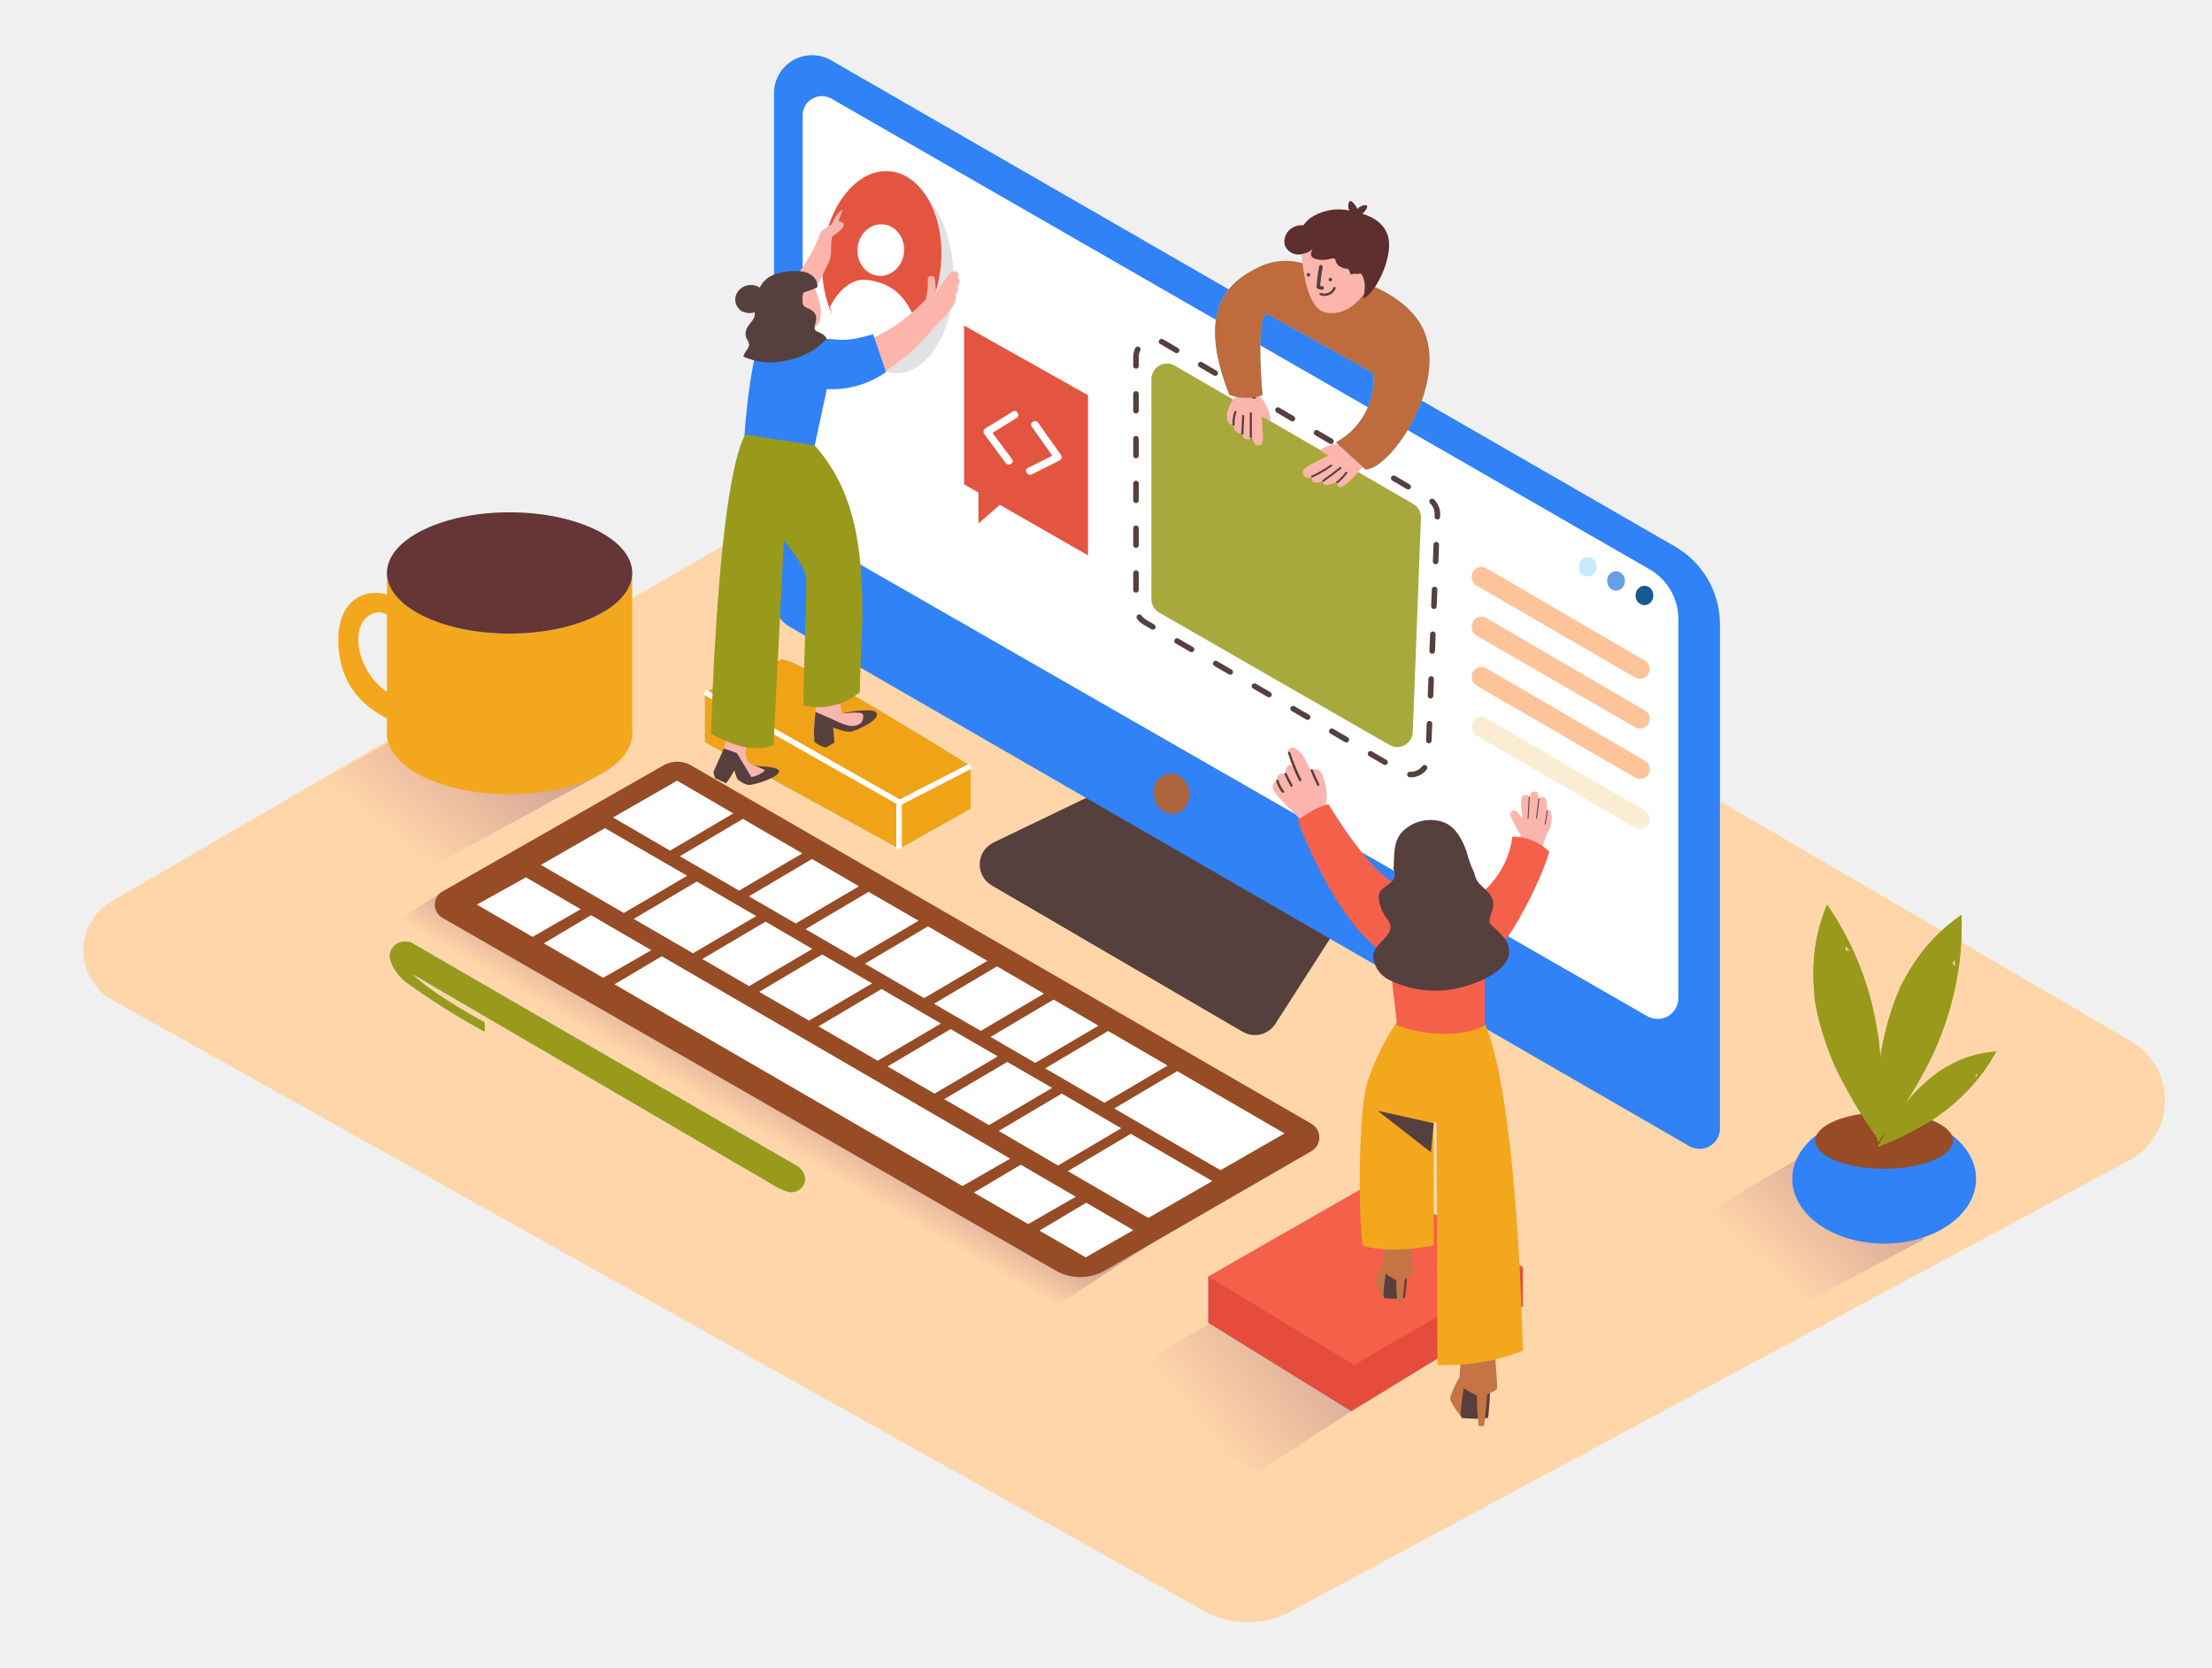
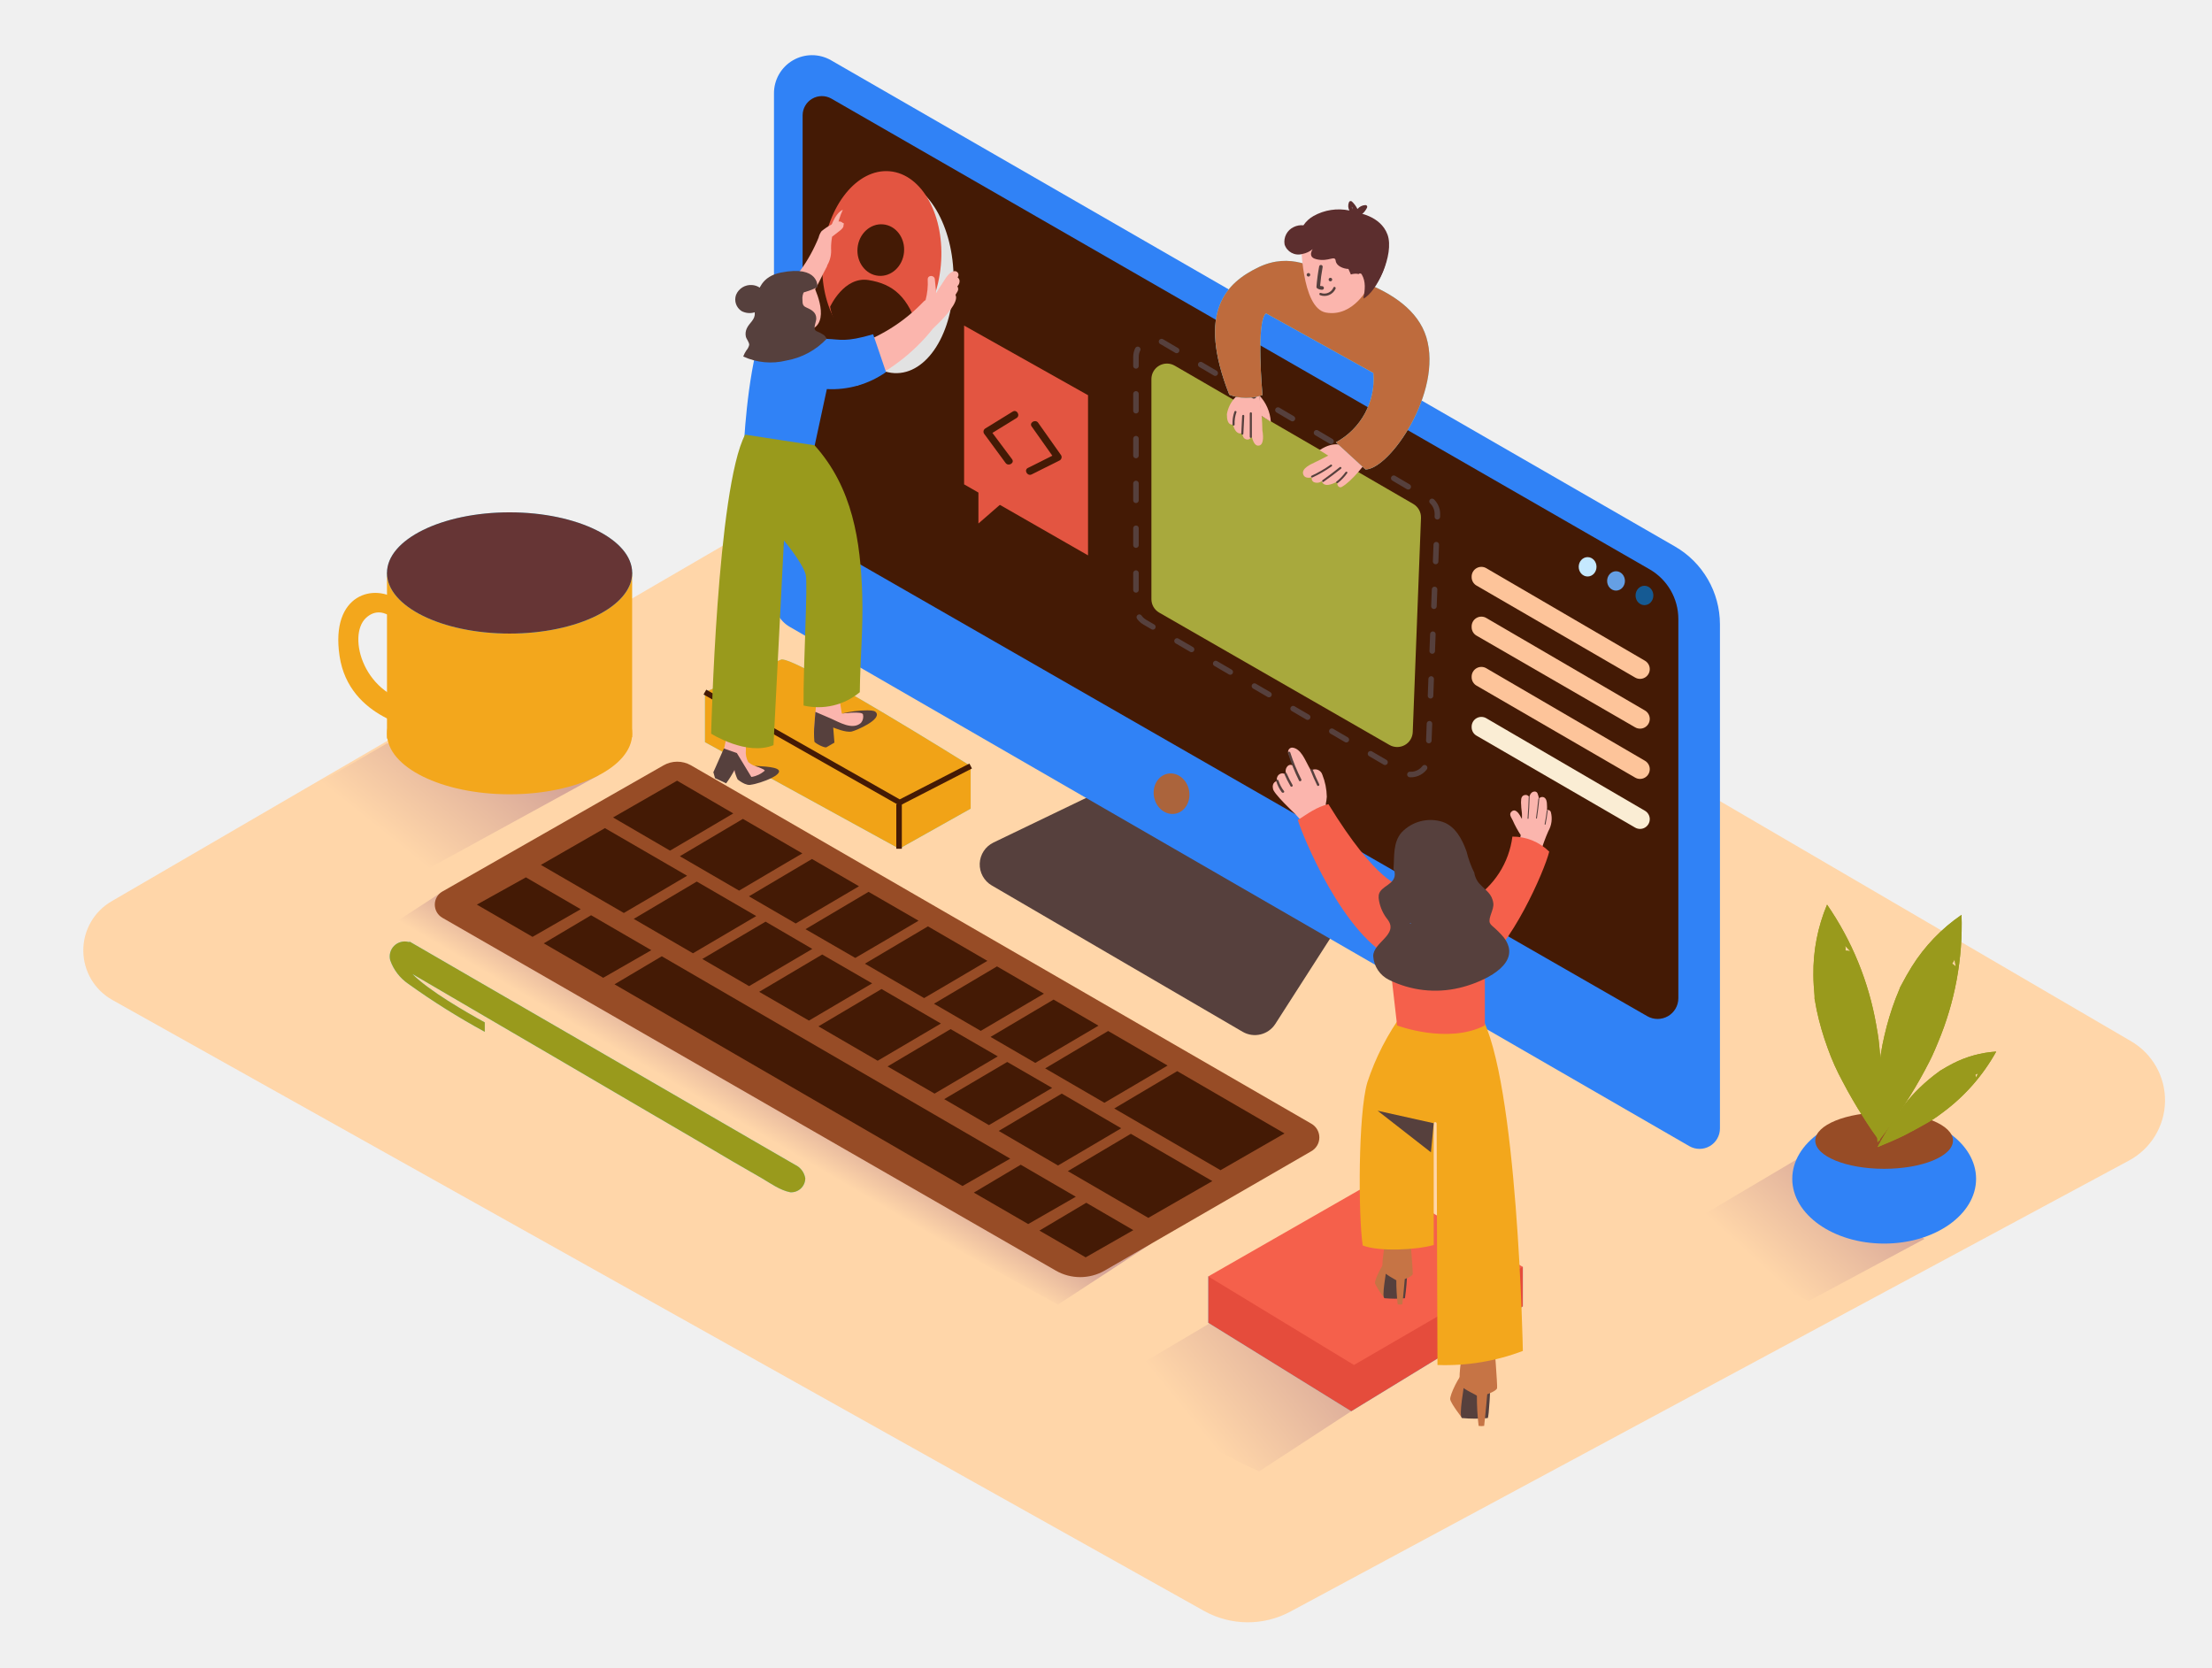
<svg xmlns="http://www.w3.org/2000/svg" xmlns:xlink="http://www.w3.org/1999/xlink" id="_1-10" data-name="#1-10" viewBox="0 0 400 300" width="406" height="306" class="illustration styles_illustrationTablet__1DWOa">
  <defs>
    <linearGradient id="linear-gradient" x1="89.27" y1="129.75" x2="71.5" y2="151.95" gradientUnits="userSpaceOnUse">
      <stop offset="0" stop-color="#d4a397" />
      <stop offset="0.99" stop-color="#ffd6a9" />
    </linearGradient>
    <linearGradient id="linear-gradient-2" x1="139.73" y1="193.73" x2="134.45" y2="202.69" xlink:href="#linear-gradient" />
    <linearGradient id="linear-gradient-3" x1="240.98" y1="236.99" x2="216.04" y2="257.29" xlink:href="#linear-gradient" />
    <linearGradient id="linear-gradient-4" x1="337.94" y1="210.14" x2="319.96" y2="229.86" xlink:href="#linear-gradient" />
  </defs>
  <path d="M181.42,68.43,20.17,162.23a10.27,10.27,0,0,0,.15,17.84L217.71,290.53a16.26,16.26,0,0,0,15.64.13L385,209.1a12.36,12.36,0,0,0,.38-21.56Z" fill="#ffd6a9" />
  <path d="M70,133.66,50.07,145.24s1.11,16.91,21.51,14.29l36.77-20.14" fill="url(#linear-gradient)" />
  <ellipse cx="92.15" cy="131.92" rx="22.17" ry="10.96" fill="#f3a71c" />
  <path d="M114.31,102.73v29.8s-16.5,15.27-44.33.25v-30" fill="#f3a71c" />
  <path d="M73.3,113.38s-3.67-5.62-7.13-2.38-.43,14.48,9.72,15.56v4.54s-12.75-1.73-14.48-13.18S67.9,104.7,72,107.85" fill="#f3a71c" />
  <path d="M198.79,142.39l-19.13,9.21a4.4,4.4,0,0,0-.31,7.77l45.35,26.45a4.4,4.4,0,0,0,5.92-1.42l11-17.14" fill="#56403d" />
  <polyline points="155.32 200.1 80.04 160.46 68.54 167.96 191.3 235.16 208.2 224.11" fill="url(#linear-gradient-2)" />
  <path d="M220.21,237.67l-17.92,10.62s11.75,11.26,25.43,17l16.63-10.86" fill="url(#linear-gradient-3)" />
  <polyline points="218.49 230.06 218.49 238.44 244.35 254.44 275.38 235.48 275.38 228.34" fill="#6de1fc" />
  <polyline points="218.49 230.06 218.49 238.44 244.35 254.44 275.38 235.48 275.38 228.34" fill="#e54c3c" />
  <polygon points="275.38 228.34 249.03 212.58 218.49 230.06 244.84 246.07 275.38 228.34" fill="#f5604b" />
  <path d="M250.37,234a13.28,13.28,0,0,1-1.73-2.69c-.11-.64,1.45-3.69,1.74-3.6a14.73,14.73,0,0,1,2.92,1.93" fill="#c67445" />
  <path d="M250.65,229c.06.24-.86,4.83-.28,5a19.88,19.88,0,0,0,3.69,0,45.5,45.5,0,0,0,.42-5" fill="#56403d" />
  <path d="M255,223.14l-4.62,1.29c0,.11-.76,4.27-.18,4.89a23.12,23.12,0,0,0,2.3,1.44,35.67,35.67,0,0,0,.25,4.35,2.26,2.26,0,0,0,.83,0c.19-1.51.45-4.58.45-4.58s1.35-.47,1.43-.89S255,223.14,255,223.14Z" fill="#c67445" />
  <path d="M264.41,255.67s-2-2.55-2.16-3.36,1.81-4.61,2.18-4.5a18.38,18.38,0,0,1,3.64,2.41" fill="#c67445" />
  <path d="M264.76,249.41c.07.3-1.08,6-.35,6.26a24.81,24.81,0,0,0,4.61,0c.24,0,.52-6.26.52-6.26" fill="#56403d" />
  <path d="M270.2,242.15l-5.77,1.61c0,.14-.95,5.33-.23,6.1s2.92,1.66,2.87,1.8a44.5,44.5,0,0,0,.31,5.42,2.81,2.81,0,0,0,1,0c.23-1.89.56-5.72.56-5.72s1.69-.59,1.78-1.11S270.2,242.15,270.2,242.15Z" fill="#c67445" />
  <path d="M302.88,98.07,150.28,10.16a6.88,6.88,0,0,0-10.32,6v91.45a5.72,5.72,0,0,0,2.86,5l162.66,93.89a3.69,3.69,0,0,0,5.54-3.2V112.15A16.25,16.25,0,0,0,302.88,98.07Z" fill="#3082f6" />
-   <path d="M150.3,17.07l148,85.13a10.37,10.37,0,0,1,5.2,9v68.56a3.75,3.75,0,0,1-5.61,3.25L147,96.41a3.69,3.69,0,0,1-1.86-3.2V20.08A3.48,3.48,0,0,1,150.3,17.07Z" fill="#fff" />
+   <path d="M150.3,17.07l148,85.13a10.37,10.37,0,0,1,5.2,9v68.56a3.75,3.75,0,0,1-5.61,3.25L147,96.41a3.69,3.69,0,0,1-1.86-3.2V20.08A3.48,3.48,0,0,1,150.3,17.07Z" fill="#441a05" />
  <path d="M141.3,118.5c2.72-.45,34.23,19.27,34.23,19.27v7.71l-12.92,7.25-35.13-19.27V124.4Z" fill="#6de1fc" />
  <path d="M141.3,118.5c2.72-.45,34.23,19.27,34.23,19.27v7.71l-12.92,7.25-35.13-19.27V124.4Z" fill="#f1a317" />
  <path d="M120,137.64,80,160.46a2.74,2.74,0,0,0,0,4.75L190.91,229a8.86,8.86,0,0,0,8.85,0l37.35-21.57a2.86,2.86,0,0,0,0-5l-112.2-64.81A5,5,0,0,0,120,137.64Z" fill="#974c26" />
  <path d="M145.62,212.31a3.28,3.28,0,0,0-1.85-2.44l-5.92-3.42-9.15-5.3-10.93-6.33-11.63-6.74-11.25-6.51-9.78-5.66-7.23-4.19-3.8-2.2c0,.08-.13.08-.21.06a2.71,2.71,0,0,0-3.31,3.3,8.62,8.62,0,0,0,3.27,4.27,131.38,131.38,0,0,0,13.83,8.68v-1.71c-3.22-1.76-10.16-5.74-13.08-8.74l1.39.81,3.83,2.24,5.76,3.37,7.19,4.2,8.12,4.74,8.54,5,8.46,4.95,7.88,4.6,6.79,4,5.2,3c1.59.93,3.31,2.19,5.16,2.55A2.54,2.54,0,0,0,145.62,212.31Z" fill="#6de1fc" />
  <path d="M145.62,212.31a3.28,3.28,0,0,0-1.85-2.44l-5.92-3.42-9.15-5.3-10.93-6.33-11.63-6.74-11.25-6.51-9.78-5.66-7.23-4.19-3.8-2.2c0,.08-.13.08-.21.06a2.71,2.71,0,0,0-3.31,3.3,8.62,8.62,0,0,0,3.27,4.27,131.38,131.38,0,0,0,13.83,8.68v-1.71c-3.22-1.76-10.16-5.74-13.08-8.74l1.39.81,3.83,2.24,5.76,3.37,7.19,4.2,8.12,4.74,8.54,5,8.46,4.95,7.88,4.6,6.79,4,5.2,3c1.59.93,3.31,2.19,5.16,2.55A2.54,2.54,0,0,0,145.62,212.31Z" fill="#999a1c" />
  <ellipse cx="211.86" cy="142.76" rx="3.22" ry="3.68" transform="translate(-23.18 42.65) rotate(-10.9)" fill="#ab643c" />
  <path d="M212.43,65.38l43.13,25a2.81,2.81,0,0,1,1.4,2.54l-1.49,38.71a2.81,2.81,0,0,1-4.21,2.33l-41.64-23.93a2.81,2.81,0,0,1-1.41-2.44V67.82A2.81,2.81,0,0,1,212.43,65.38Z" fill="#a8a93d" />
  <path d="M227.88,72.17a.53.53,0,0,0,0-.09l-.16-1.35c-1.67-.08-2.62.32-4.29.33a5.81,5.81,0,0,0-1.57,3.09c0,.83.1,2,1.12,1.88.16.77.61,1.78,1.52,1.57l.12-.05c.06.51.22,1,.71,1.15s.8-.12,1-.57c.18.68.5,1.72,1.19,1.71.94,0,1-1.39.76-2.77A35.75,35.75,0,0,0,227.88,72.17Z" fill="#fbb5ad" />
  <path d="M223.22,73.7a6.05,6.05,0,0,0-.34,2.33c0,.25.39.25.38,0a5.78,5.78,0,0,1,.33-2.23C223.67,73.57,223.3,73.47,223.22,73.7Z" fill="#56403d" />
  <path d="M224.62,74.46l-.16,3.21c0,.25.37.25.38,0l.16-3.21C225,74.22,224.64,74.22,224.62,74.46Z" fill="#56403d" />
  <path d="M226,74v4.25a.19.19,0,0,0,.38,0V74A.19.19,0,0,0,226,74Z" fill="#56403d" />
  <path d="M227.7,70.73a7.72,7.72,0,0,1,2.11,4.8L228,74.39Z" fill="#fbb5ad" />
  <path d="M244.52,79.79s-1.34.24-1.37.22c-1.16.73-4.11,2.24-5.34,2.83-.73.35-2.54,1.11-2.14,2.21.21.59.8.69,1.56.52a.71.71,0,0,0,.32.85,1.43,1.43,0,0,0,1.47-.16.81.81,0,0,0,.29.47c.63.54,1.83-.06,2.52-.38a2,2,0,0,0,0,.38c0,.4.4.79.77.59,1.77-.94,4.55-4.37,5.36-6C246.28,80.68,246.17,80.49,244.52,79.79Z" fill="#fbb5ad" />
  <path d="M243.32,84.62a8.48,8.48,0,0,1-1.64,1.72c-.18.14.07.38.25.25a8.79,8.79,0,0,0,1.7-1.79C243.75,84.62,243.45,84.44,243.32,84.62Z" fill="#56403d" />
  <path d="M242.27,83.73q-1.53,1.22-3.12,2.36c-.18.13,0,.43.18.3Q241,85.22,242.52,84C242.69,83.84,242.44,83.59,242.27,83.73Z" fill="#56403d" />
  <path d="M240.62,83.29a22.18,22.18,0,0,1-3.46,2c-.2.1,0,.4.18.3a22.18,22.18,0,0,0,3.46-2C241,83.46,240.8,83.16,240.62,83.29Z" fill="#56403d" />
  <path d="M243.15,80s-1.69-1.24-4.54.66L241,82.15" fill="#fbb5ad" />
  <path d="M280.44,146.09a.53.53,0,0,0-.7-.34,6,6,0,0,0,0-1c0-.47-.09-1.14-.6-1.34a.73.73,0,0,0-.84.25,5.39,5.39,0,0,0-.25-.9.54.54,0,0,0-.51-.38c-.57,0-.86.46-1,1,0-.05-.21-.24-.26-.27a.58.58,0,0,0-.32-.11.91.91,0,0,0-.6.18.94.94,0,0,0-.28.61,4.84,4.84,0,0,0,0,1.15c0,.47.1.93.13,1.4s0,.66,0,1c-.44-.85-1.06-1.91-1.78-1.41s-.09,1.18.11,1.65a18.51,18.51,0,0,0,1.46,2.68,9.65,9.65,0,0,1-.31,1.24,28.07,28.07,0,0,1,3.87,1.94,34.07,34.07,0,0,1,1.43-3.9A4.55,4.55,0,0,0,280.44,146.09Z" fill="#fbb5ad" />
  <path d="M276.44,143.37q-.06,1.94-.21,3.87c0,.11.17.11.17,0q.15-1.93.21-3.87C276.62,143.25,276.44,143.25,276.44,143.37Z" fill="#56403d" />
  <path d="M278.18,143.7q-.17,1.75-.42,3.48c0,.11.15.16.17,0q.26-1.76.43-3.53C278.36,143.59,278.19,143.59,278.18,143.7Z" fill="#56403d" />
  <path d="M279.7,145.86q-.13,1.22-.38,2.42c0,.11.15.16.17,0q.25-1.22.38-2.46C279.88,145.75,279.71,145.75,279.7,145.86Z" fill="#56403d" />
  <path d="M240.17,145.89c-.12-.27-.24-.54-.35-.82a.91.91,0,0,1-.07-.46,10.11,10.11,0,0,0,.18-1.28,11.35,11.35,0,0,0-.81-4,1.37,1.37,0,0,0-2.06-.74l-.37-.67c-.69-1.22-1.43-3.32-3-3.48a.75.75,0,0,0-.72,1c.3.79.61,1.57.93,2.34a.72.72,0,0,0-1.05,0,1.29,1.29,0,0,0-.25,1.45l-.19,0a1.29,1.29,0,0,0-.54-.14,1.05,1.05,0,0,0-.77.41,1.11,1.11,0,0,0-.16,1l-.13,0a1,1,0,0,0-.62.68,1.27,1.27,0,0,0,0,.64c-.08.78,4,4.6,4,4.6l2.42,2.65,4.06-1.93C240.73,147,240.22,146,240.17,145.89Z" fill="#fbb5ad" />
  <path d="M267.7,182.71c-7.21-12.32-14-.28-14-.28A45.05,45.05,0,0,0,247.25,195c-1.66,5.66-1.65,24-.83,29.46,3,1.16,9.71.81,12.84-.08v-22a.27.27,0,0,1,.53,0l.15,43.69a39.36,39.36,0,0,0,15.44-2.54S274.48,194.3,267.7,182.71Z" fill="#f3a71c" />
  <path d="M240.22,144.66c-2.17.53-3.65,1.67-5.53,2.87.69,2.42,8.25,21.32,17.76,25.32l.76-13.45S249,159,240.22,144.66Z" fill="#f5604b" />
  <path d="M273.49,150.53A15.83,15.83,0,0,1,266.12,162l1.29,12.35c5.77-3.71,11.85-17.5,12.74-21.1A9.37,9.37,0,0,0,273.49,150.53Z" fill="#f5604b" />
  <path d="M251.37,173.61l1.27,11.07s9.12,3.45,15.87,0V173.46" fill="#f5604b" />
  <path d="M272.8,170.43a4.92,4.92,0,0,0-.9-1.71,18.43,18.43,0,0,0-2.08-2.06,1.42,1.42,0,0,1-.42-.55c-.31-.94.79-2.38.64-3.53-.23-1.7-1.31-2.27-2.37-3.39a3.79,3.79,0,0,1-1.07-2.12,18.36,18.36,0,0,1-1.4-3.84c-.77-2.17-2-4.57-4.33-5.36a7.19,7.19,0,0,0-7.41,1.9c-1.6,1.83-1.29,4.32-1.47,6.61a2.25,2.25,0,0,1,.21.66c.31,2.22-2.61,2.32-2.88,4.08a3.21,3.21,0,0,0,.05,1,7.58,7.58,0,0,0,1.58,3.44c2,2.7-2.65,4.09-2.63,6.59a5.13,5.13,0,0,0,2.85,4.28,18.82,18.82,0,0,0,12.74,1.45C267.11,177.15,273.9,174.49,272.8,170.43ZM255,166.31c0-.05,0-.11,0-.16l.18,0Z" fill="#56403d" />
  <polygon points="259.26 202.36 249.12 200.1 258.76 207.62 259.26 202.36" fill="#56403d" />
  <path d="M235.32,140.19a33.07,33.07,0,0,1-2-4.87c-.08-.26-.5-.15-.41.11a33.77,33.77,0,0,0,2,5C235.07,140.65,235.44,140.43,235.32,140.19Z" fill="#56403d" />
  <path d="M233.73,141.19a19.5,19.5,0,0,1-1.06-2.09c-.11-.25-.48,0-.37.22a19.52,19.52,0,0,0,1.06,2.09A.21.21,0,0,0,233.73,141.19Z" fill="#56403d" />
  <path d="M232.19,142.3a6.26,6.26,0,0,1-1-1.9c-.08-.26-.5-.15-.41.11a6.59,6.59,0,0,0,1,2C232,142.74,232.36,142.52,232.19,142.3Z" fill="#56403d" />
  <path d="M238.55,141.05q-.62-1.26-1.14-2.57c-.1-.25-.52-.14-.41.11q.54,1.36,1.18,2.67C238.3,141.52,238.67,141.3,238.55,141.05Z" fill="#56403d" />
  <path d="M143.4,63.9a.62.62,0,0,0,.09-.34,4.29,4.29,0,0,0-1.35-3.16,1.48,1.48,0,0,0-2.31.42c-.94,1.93,1.21,3.86,2.93,4.09.48.06.67-.34.59-.72A.66.66,0,0,0,143.4,63.9Z" fill="#fbb5ad" />
  <polygon points="141.69 97.26 138.23 95.33 141.11 103.21 141.69 97.26" fill="#382624" />
-   <path d="M180.29,174l-11.4,6.75,8.46,4.91c2.39-1.39,9.23-5.43,11.43-6.73Z" fill="#fff" />
-   <path d="M167.8,166.76l-11.4,6.75,10.71,6.22c1.87-1.08,8.78-5.16,11.44-6.73Z" fill="#fff" />
-   <path d="M122.44,140.42l-11.58,6.65,10.3,6c1.63-.94,8.62-5.07,11.44-6.73Z" fill="#fff" />
-   <path d="M146.83,154.58l-11.4,6.75,8.46,4.91c2-1.16,8.87-5.22,11.44-6.73Z" fill="#fff" />
-   <path d="M134.34,147.33l-11.4,6.75,10.71,6.22c1.26-.72,8.43-5,11.44-6.73Z" fill="#fff" />
-   <path d="M190.52,180l-11.4,6.75,8.09,4.7c2.43-1.42,9.28-5.46,11.43-6.73Z" fill="#fff" />
-   <path d="M157.06,160.52l-11.4,6.75,9,5.2c2.11-1.22,9-5.27,11.44-6.73Z" fill="#fff" />
-   <path d="M200.39,185.68,189,192.44l10.71,6.22c2.24-1.3,9.08-5.34,11.43-6.73Z" fill="#fff" />
-   <polygon points="212.88 192.94 201.49 199.69 220.71 210.85 232.28 204.2 212.88 192.94" fill="#fff" />
-   <path d="M109.39,149l-11.58,6.65,15,8.69c2-1.14,8.84-5.2,11.44-6.73Z" fill="#fff" />
-   <path d="M138.44,165.91,127,172.66l8.46,4.91c2.26-1.32,9.1-5.35,11.43-6.73Z" fill="#fff" />
-   <path d="M159.41,178.09,148,184.84l10.71,6.22c2.15-1.25,9-5.29,11.44-6.73Z" fill="#fff" />
-   <path d="M148.68,171.85l-11.4,6.75,9,5.2c2.35-1.37,9.19-5.41,11.43-6.73Z" fill="#fff" />
-   <path d="M171.9,185.34l-11.4,6.75L169,197c2.61-1.53,9.5-5.59,11.43-6.73Z" fill="#fff" />
-   <path d="M182.14,191.28,170.74,198l8.09,4.7c2.66-1.55,9.56-5.62,11.43-6.73Z" fill="#fff" />
-   <path d="M126,158.66l-11.4,6.75,10.71,6.22c1.7-1,8.66-5.09,11.44-6.73Z" fill="#fff" />
-   <path d="M192,197l-11.4,6.75L191.32,210c2.48-1.44,9.32-5.49,11.43-6.73Z" fill="#fff" />
-   <polygon points="193.1 211.02 207.65 219.47 219.23 212.82 204.49 204.27 193.1 211.02" fill="#fff" />
-   <polygon points="184.58 209.86 176.1 214.9 185.93 220.59 194.54 215.65 184.58 209.86" fill="#fff" />
-   <polygon points="187.96 221.77 196.32 226.61 204.94 221.69 196.43 216.74 187.96 221.77" fill="#fff" />
-   <polygon points="95.1 157.9 86.23 162.83 96.3 168.66 105.01 163.66 95.1 157.9" fill="#fff" />
-   <polygon points="106.89 164.75 98.33 169.83 109.08 176.06 117.78 171.07 106.89 164.75" fill="#fff" />
-   <polygon points="119.67 172.17 111.12 177.24 174.05 213.71 182.68 208.76 119.67 172.17" fill="#fff" />
+   <path d="M180.29,174l-11.4,6.75,8.46,4.91c2.39-1.39,9.23-5.43,11.43-6.73Z" fill="#441a05" />
+   <path d="M167.8,166.76l-11.4,6.75,10.71,6.22c1.87-1.08,8.78-5.16,11.44-6.73Z" fill="#441a05" />
+   <path d="M122.44,140.42l-11.58,6.65,10.3,6c1.63-.94,8.62-5.07,11.44-6.73Z" fill="#441a05" />
+   <path d="M146.83,154.58l-11.4,6.75,8.46,4.91c2-1.16,8.87-5.22,11.44-6.73Z" fill="#441a05" />
+   <path d="M134.34,147.33l-11.4,6.75,10.71,6.22c1.26-.72,8.43-5,11.44-6.73Z" fill="#441a05" />
+   <path d="M190.52,180l-11.4,6.75,8.09,4.7c2.43-1.42,9.28-5.46,11.43-6.73Z" fill="#441a05" />
+   <path d="M157.06,160.52l-11.4,6.75,9,5.2c2.11-1.22,9-5.27,11.44-6.73Z" fill="#441a05" />
+   <path d="M200.39,185.68,189,192.44l10.71,6.22c2.24-1.3,9.08-5.34,11.43-6.73Z" fill="#441a05" />
+   <polygon points="212.88 192.94 201.49 199.69 220.71 210.85 232.28 204.2 212.88 192.94" fill="#441a05" />
+   <path d="M109.39,149l-11.58,6.65,15,8.69c2-1.14,8.84-5.2,11.44-6.73Z" fill="#441a05" />
+   <path d="M138.44,165.91,127,172.66l8.46,4.91c2.26-1.32,9.1-5.35,11.43-6.73Z" fill="#441a05" />
+   <path d="M159.41,178.09,148,184.84l10.71,6.22c2.15-1.25,9-5.29,11.44-6.73Z" fill="#441a05" />
+   <path d="M148.68,171.85l-11.4,6.75,9,5.2c2.35-1.37,9.19-5.41,11.43-6.73Z" fill="#441a05" />
+   <path d="M171.9,185.34l-11.4,6.75L169,197c2.61-1.53,9.5-5.59,11.43-6.73Z" fill="#441a05" />
+   <path d="M182.14,191.28,170.74,198l8.09,4.7c2.66-1.55,9.56-5.62,11.43-6.73Z" fill="#441a05" />
+   <path d="M126,158.66l-11.4,6.75,10.71,6.22c1.7-1,8.66-5.09,11.44-6.73Z" fill="#441a05" />
+   <path d="M192,197l-11.4,6.75L191.32,210c2.48-1.44,9.32-5.49,11.43-6.73Z" fill="#441a05" />
+   <polygon points="193.1 211.02 207.65 219.47 219.23 212.82 204.49 204.27 193.1 211.02" fill="#441a05" />
+   <polygon points="184.58 209.86 176.1 214.9 185.93 220.59 194.54 215.65 184.58 209.86" fill="#441a05" />
+   <polygon points="187.96 221.77 196.32 226.61 204.94 221.69 196.43 216.74 187.96 221.77" fill="#441a05" />
+   <polygon points="95.1 157.9 86.23 162.83 96.3 168.66 105.01 163.66 95.1 157.9" fill="#441a05" />
+   <polygon points="106.89 164.75 98.33 169.83 109.08 176.06 117.78 171.07 106.89 164.75" fill="#441a05" />
+   <polygon points="119.67 172.17 111.12 177.24 174.05 213.71 182.68 208.76 119.67 172.17" fill="#441a05" />
  <ellipse cx="161.75" cy="49.25" rx="10.68" ry="17.5" transform="translate(-1.32 4.58) rotate(-1.62)" fill="#e2e2e2" />
  <ellipse cx="159.73" cy="47.1" rx="16.04" ry="10.68" transform="matrix(0.09, -1, 1, 0.09, 97.98, 201.76)" fill="#e35541" />
-   <ellipse cx="159.28" cy="44.48" rx="4.67" ry="4.22" transform="translate(100.19 198.94) rotate(-84.67)" fill="#fff" />
-   <path d="M150.11,54.73s2.5-5.53,6.94-4.83,7.26,3,9.09,9.25a8.81,8.81,0,0,1-9.94,3.42A10.6,10.6,0,0,1,150.11,54.73Z" fill="#fff" />
+   <ellipse cx="159.28" cy="44.48" rx="4.67" ry="4.22" transform="translate(100.19 198.94) rotate(-84.67)" fill="#441a05" />
+   <path d="M150.11,54.73s2.5-5.53,6.94-4.83,7.26,3,9.09,9.25a8.81,8.81,0,0,1-9.94,3.42A10.6,10.6,0,0,1,150.11,54.73Z" fill="#441a05" />
  <path d="M173.21,51.21a.89.89,0,0,0-.09-.18,1.29,1.29,0,0,0,.4-1,.91.91,0,0,0-.36-.63.67.67,0,0,0-.64-1.1c-1,.19-1.62,1.47-2.14,2.23-.39.56-.75,1.14-1.09,1.72-.06-.84-.18-1.69-.24-2.48s-1.29-.84-1.29,0a12,12,0,0,1-.39,3.76,1.21,1.21,0,0,0-.34.25,30.7,30.7,0,0,1-13.2,8.16,1.21,1.21,0,0,0,.13,2.33,1.19,1.19,0,0,0,.86,1.06,1.35,1.35,0,0,0,.64.9l-.85.37c-1.38.58-.77,2.86.63,2.28A33.81,33.81,0,0,0,168.69,58.7c.41-.39.81-.78,1.21-1.19.62-.63,3.62-3.64,2.88-4.93C173,52.13,173.43,51.79,173.21,51.21Z" fill="#fbb5ad" />
  <path d="M152.41,37.19c-1.41.56-2.5,3.6-2.38,4.24l1.11-.56.2-.22A13.35,13.35,0,0,1,152.41,37.19Z" fill="#fbb5ad" />
  <path d="M152.6,39.66a.82.82,0,0,0-.25-.12l-.09-.08c-.55-.43-1.4.13-1.9.4a10.55,10.55,0,0,0-1.8,1.2,3.16,3.16,0,0,0-.53,1.16c-.21.5-.42,1-.66,1.49a27.59,27.59,0,0,1-1.65,3,28.31,28.31,0,0,1-4.2,5.13c-.74.72.39,1.84,1.13,1.12l.53-.53a.68.68,0,0,0,.75,0,3,3,0,0,0,.37-.3l.17-.14a.79.79,0,0,0,1.29.28l.54-.57a.7.7,0,0,0,.39-.36s.08,1.09.1,1.06c.87-.92,1.9-3.47,2.77-5a.32.32,0,0,1,.05-.2,5.15,5.15,0,0,0,.67-3,11.75,11.75,0,0,1,.19-2.14l1.42-1.1c.34-.26.71-.65.64-1A.82.82,0,0,0,152.6,39.66Z" fill="#fbb5ad" />
  <path d="M157.89,59.7c-5.05,1.48-5.92.92-8.31.84s-4.93-3.43-4.93-3.43-.6-7.49-5.07-1.63c-3.33,4.38-4.61,17.06-5,23.2a12.31,12.31,0,0,0,5.94,2.12,25.49,25.49,0,0,0,4.15.35,6.17,6.17,0,0,0,2.48-.54l2.37-11a17,17,0,0,0,10.7-3.07Z" fill="#3082f6" />
  <path d="M147,50.69s3.25,6.24,0,8-5.73-1.15-6-1.9A5.18,5.18,0,0,1,147,50.69Z" fill="#fbb5ad" />
  <path d="M147.28,49.76A6.74,6.74,0,0,0,141.7,49a8.18,8.18,0,0,0-4.32,2.27,2.77,2.77,0,0,0-1.4-.47,2.88,2.88,0,0,0-2.88,1.78,2.49,2.49,0,0,0,1,2.93,3.14,3.14,0,0,0,2.38.22l0,.15c.11,1.18-1,1.77-1.44,2.77a2.33,2.33,0,0,0-.17,1.46c.11.49.62,1,.61,1.52a2.35,2.35,0,0,1-.52,1,5.2,5.2,0,0,0-.56,1.09,11.75,11.75,0,0,0,7.8.73,13.12,13.12,0,0,0,7.29-3.93,1.94,1.94,0,0,0-.49-.67,7.25,7.25,0,0,0-1.39-.73c-.69-.4,0-1.61,0-2.26,0-1.12-.86-1.59-1.79-2-.67-.28-.7-.69-.71-1.37a2.58,2.58,0,0,1,.32-1.56.87.87,0,0,0,.58-.12,4.79,4.79,0,0,1,1.11-.49.79.79,0,0,0,.48-1A.65.65,0,0,0,147.28,49.76Z" fill="#56403d" />
  <path d="M144.82,52.25a12.57,12.57,0,0,0,3-1.07c0-.1.31-4-6.58-2.64s-3.62,9.59-3.62,9.59" fill="#56403d" />
  <path d="M210.15,61.08l48.22,28.38a3.2,3.2,0,0,1,1.56,2.88l-1.67,43.91a3.14,3.14,0,0,1-4.71,2.64L207,111.75a3.2,3.2,0,0,1-1.58-2.77V63.84A3.15,3.15,0,0,1,210.15,61.08Z" fill="none" stroke="#56403d" stroke-linecap="round" stroke-miterlimit="10" stroke-dasharray="3.04 5.06" />
  <path d="M239.88,48.71c-1.93-.89-6.51-3.91-12.29-1.13s-11.26,7.92-5.29,23.06a8.6,8.6,0,0,0,6,.06s-1.23-13.25.63-14.79L248.35,66.7a13,13,0,0,1-6.77,12.54l5.35,4.91c4.38-.07,14-14,11-23.9S238.55,48.2,238.55,48.2" fill="#6de1fc" />
  <path d="M239.88,48.71c-1.93-.89-6.51-3.91-12.29-1.13s-11.26,7.92-5.29,23.06a8.6,8.6,0,0,0,6,.06s-1.23-13.25.63-14.79L248.35,66.7a13,13,0,0,1-6.77,12.54l5.35,4.91c4.38-.07,14-14,11-23.9S238.55,48.2,238.55,48.2" fill="#be6b3d" />
  <path d="M246.07,47.89c-1.32,1.46-3.85.8-5.52.42-2-.46-4.35-1.69-4.17-4.1,0-.36-.54-.36-.57,0-.19,2.51,2.1,4,4.27,4.57,1.93.48,4.85,1.21,6.39-.49C246.71,48,246.31,47.62,246.07,47.89Z" fill="#009245" />
  <path d="M235.27,42.69s0,12.29,4.51,13.09c5,.88,7.74-4.75,7.74-4.75s.64-10.86-4.29-11.81S235.42,41.12,235.27,42.69Z" fill="#fbb5ad" />
  <path d="M239.06,51a.85.85,0,0,1-.34-.05,34.4,34.4,0,0,1,.46-3.42.32.32,0,0,0-.63-.11,34.4,34.4,0,0,0-.49,3.66.34.34,0,0,0,.18.35,1.61,1.61,0,0,0,.87.22C239.53,51.6,239.48,51,239.06,51Z" fill="#56403d" />
  <path d="M241.14,51.23a1.8,1.8,0,0,1-2.3,1c-.26-.09-.37.32-.11.41a2.22,2.22,0,0,0,2.78-1.16C241.63,51.2,241.26,51,241.14,51.23Z" fill="#56403d" />
  <path d="M240.58,49.49a.32.32,0,0,0,0,.64A.32.32,0,0,0,240.58,49.49Z" fill="#56403d" />
  <path d="M236.61,48.63a.32.32,0,0,0,0,.64A.32.32,0,0,0,236.61,48.63Z" fill="#56403d" />
  <path d="M244,49.81s1.19-4.72,2.51-3.16-2.14,4.95-2.14,4.95" fill="#fbb5ad" />
  <path d="M245.23,37.69s4.4.47,5.68,4-2,10.47-4.37,11.56l2.86-6.12L249.26,43Z" fill="#5c2e2e" />
  <path d="M250.84,43.24c-.36-2.45-2-3.64-4.11-4.9l-.53-.28a3.52,3.52,0,0,0,1-1.24.32.32,0,0,0-.28-.48,2,2,0,0,0-1.45.71,4.77,4.77,0,0,0-1-1.35.33.33,0,0,0-.54.14,1.74,1.74,0,0,0,.08,1.48,9.35,9.35,0,0,0-6.49,1A5.38,5.38,0,0,0,235.7,40a3.21,3.21,0,0,0-1.75.31,2.94,2.94,0,0,0-1.66,3.14,2.61,2.61,0,0,0,3.22,1.73,4.08,4.08,0,0,0,1.86-.87c-.4.67-.6,1.53.7,1.83,2.26.52,3.33-.83,3.47.3.12.92,1.39,1.43,2.3,1.45.07.14.24.51.44,1a2.72,2.72,0,0,1,1.41-.08.34.34,0,0,1,.55.06c.78,1.34.6,2.8.3,4.35a12.39,12.39,0,0,0,3-3.75A11.06,11.06,0,0,0,250.84,43.24Zm-6.4-6.59.09.14a.32.32,0,0,0,0,.1c0,.1.08.21.12.31A1.18,1.18,0,0,1,244.44,36.65Z" fill="#5c2e2e" />
  <path d="M268.77,102l28.69,16.73a1.76,1.76,0,0,1,.87,1.52h0a1.76,1.76,0,0,1-2.65,1.52L267,105.14a1.76,1.76,0,0,1-.88-1.52v-.1A1.76,1.76,0,0,1,268.77,102Z" fill="#fdc49a" />
  <path d="M268.77,111l28.69,16.73a1.76,1.76,0,0,1,.87,1.52h0a1.76,1.76,0,0,1-2.65,1.52L267,114.19a1.76,1.76,0,0,1-.88-1.52v-.1A1.76,1.76,0,0,1,268.77,111Z" fill="#fdc49a" />
  <path d="M268.77,120.09l28.69,16.73a1.76,1.76,0,0,1,.87,1.52h0a1.76,1.76,0,0,1-2.65,1.52L267,123.23a1.76,1.76,0,0,1-.88-1.52v-.1A1.76,1.76,0,0,1,268.77,120.09Z" fill="#fdc49a" />
  <path d="M268.77,129.13l28.69,16.73a1.76,1.76,0,0,1,.87,1.52h0a1.76,1.76,0,0,1-2.65,1.52L267,132.28a1.76,1.76,0,0,1-.88-1.52v-.1A1.76,1.76,0,0,1,268.77,129.13Z" fill="#faedd4" />
  <polygon points="196.75 70.72 196.75 99.68 174.34 86.84 174.34 58.13 196.75 70.72" fill="#e35541" />
  <polygon points="176.93 86.84 176.93 93.92 182.64 88.95 176.93 86.84" fill="#e35541" />
-   <path d="M183.18,73.65l-5,3.08a.68.68,0,0,0-.24.93l3.9,5.31c.51.7,1.69,0,1.17-.68L179.06,77l-.24.93,5-3.08c.74-.45.06-1.63-.68-1.17Z" fill="#fff" />
-   <path d="M186.57,76.39l4.15,5.87.24-.93-5.08,2.54c-.78.39-.09,1.56.68,1.17l5.08-2.54a.68.68,0,0,0,.24-.93l-4.15-5.87c-.5-.71-1.68,0-1.17.68Z" fill="#fff" />
+   <path d="M183.18,73.65l-5,3.08a.68.68,0,0,0-.24.93l3.9,5.31c.51.7,1.69,0,1.17-.68L179.06,77l-.24.93,5-3.08c.74-.45.06-1.63-.68-1.17Z" fill="#441a05" />
+   <path d="M186.57,76.39l4.15,5.87.24-.93-5.08,2.54c-.78.39-.09,1.56.68,1.17l5.08-2.54a.68.68,0,0,0,.24-.93l-4.15-5.87c-.5-.71-1.68,0-1.17.68Z" fill="#441a05" />
  <ellipse cx="297.37" cy="106.93" rx="1.61" ry="1.75" fill="#155a93" />
  <ellipse cx="292.23" cy="104.3" rx="1.61" ry="1.75" fill="#659fe4" />
  <ellipse cx="287.09" cy="101.75" rx="1.61" ry="1.75" fill="#c5e9ff" />
-   <polyline points="127.47 124.4 162.69 144.37 175.53 137.77" fill="none" stroke="#fff" stroke-miterlimit="10" />
-   <line x1="162.58" y1="144.66" x2="162.58" y2="152.73" fill="none" stroke="#fff" stroke-miterlimit="10" />
+   <polyline points="127.47 124.4 162.69 144.37 175.53 137.77" fill="none" stroke="#441a05" stroke-miterlimit="10" />
+   <line x1="162.58" y1="144.66" x2="162.58" y2="152.73" fill="none" stroke="#441a05" stroke-miterlimit="10" />
  <path d="M137.3,138a4.27,4.27,0,0,1-2-.95,3.7,3.7,0,0,1-.42-2.16q0-1,0-2.09a.35.35,0,0,1-.13-.26,12.55,12.55,0,0,1,0-1.7l-2.86-.28a51.65,51.65,0,0,0-1.19,5.45c.08.56,2.8,4.28,4.19,4.53s5.23-1,5.55-1.49l0,0C139.4,138.74,138.34,138.41,137.3,138Z" fill="#fbb5ad" />
  <path d="M157.08,127.84a28.62,28.62,0,0,0-4.85.45s-.55-3.19-.47-3.35l-4.07.28s-.51,5.92-.51,6.7c0,1.43,1.78,1.89,2.17,1.83a7,7,0,0,0,.82-.34,11.82,11.82,0,0,1-.23-2.24c0-.34.09-.59.42-.71a5.39,5.39,0,0,1,2.33.21c.73.14,1.45.31,2.18.44a10.76,10.76,0,0,0,3.07-2C158.2,128.32,158.53,128.13,157.08,127.84Z" fill="#fbb5ad" />
  <path d="M158.44,128.1l-.1-.11c-.31-.3-1.13-.27-1.51-.29a19.22,19.22,0,0,0-4.6.59s3.69-.5,3.83.16a1.76,1.76,0,0,1-.37,1.52c-1.54,1.37-3.95-.14-5.45-.79l-2.79-1.2-.18,2.27a16.83,16.83,0,0,0,0,3.12c.19.32,1.84,1.19,2.19,1s1.43-.83,1.43-.83l-.22-2.74s2.3,1,3.39.72C154.89,131.32,159.4,129.38,158.44,128.1Z" fill="#56403d" />
  <path d="M133.35,136.13s1.5,4.68,2,5,6.3-1.53,5.44-2.63c-.55-.7-4-.69-4.33-.78,0,0,1.83.6,1.83.89a4.75,4.75,0,0,1-2.42,1.14c-.12-.22-2.62-4.32-2.62-4.32l-2.35-.83L129,138.89l1.64.7s.5,1.31.67,1.31a19,19,0,0,0,1.51-2.41,6.36,6.36,0,0,0,.57,1.71c.23.17,2.14,1.74,3,.54l-1.61-1.81" fill="#56403d" />
  <polyline points="129 138.89 129.3 139.96 131.31 140.9 131.31 138.89 130.15 138.49" fill="#56403d" />
  <path d="M145.31,126.83a11.73,11.73,0,0,0,10.17-2.41c.06-6,.62-11.47.44-17.49-.29-9.83-1.72-19.48-8.62-27.15l-12.56-1.93c-5.1,9.7-6.14,54.07-6.14,54.07S135,136,139.87,134l1.89-37s3.33,3.94,3.93,6.14C146.13,104.8,145.23,119.4,145.31,126.83Z" fill="#999a1c" />
  <ellipse cx="92.15" cy="102.86" rx="22.17" ry="10.96" fill="#6de1fc" />
  <ellipse cx="92.15" cy="102.86" rx="22.17" ry="10.96" fill="#663535" />
  <path d="M325.77,208.39,307.85,219s5.55,9.74,19.24,15.49L348,223.28" fill="url(#linear-gradient-4)" />
  <ellipse cx="340.72" cy="212.41" rx="16.62" ry="11.71" fill="#3082f6" />
  <ellipse cx="340.71" cy="205.5" rx="12.45" ry="5.1" fill="#974c26" />
  <path d="M340.25,197c0-2.3-.08-4.6-.26-6.89q-.07-.89-.16-1.78l-.13-1.17c-.05-.34-.18-1.23-.18-1.19q-.12-.7-.24-1.4a54.89,54.89,0,0,0-8.89-21.74,31.79,31.79,0,0,0-2.47,12.73c0,1.26.1,2.52.21,3.78,0,.34,0,.48,0,.53s0-.08.05.21c.1.62.22,1.24.34,1.85a50.24,50.24,0,0,0,2,6.9,42,42,0,0,0,2.69,6c1.13,2.17,2.36,4.29,3.68,6.35,1,1.61,2,3.06,3,4.43C340.11,202.75,340.25,199.87,340.25,197Zm-6.54-25.85a2.07,2.07,0,0,0-.06-.89h0q.48.49.93,1A2.85,2.85,0,0,0,333.71,171.15Z" fill="#999a1c" />
  <path d="M344.54,198.77c1.25-1.93,2.42-3.91,3.51-5.94q.42-.79.83-1.59l.52-1.06.49-1.1q.28-.65.55-1.31a54.89,54.89,0,0,0,4.27-23.09,31.79,31.79,0,0,0-9,9.37c-.67,1.07-1.28,2.17-1.87,3.29l-.25.47s0-.06-.07.21c-.25.58-.49,1.16-.71,1.74a50.24,50.24,0,0,0-2.07,6.87,42,42,0,0,0-1,6.51c-.23,2.44-.33,4.89-.34,7.33,0,1.91,0,3.66.12,5.34C341.31,203.54,343,201.19,344.54,198.77ZM353,173.49a2.07,2.07,0,0,0,.43-.78h0q.14.67.24,1.35A2.85,2.85,0,0,0,353,173.49Z" fill="#999a1c" />
  <path d="M344.45,204.5q1.94-1,3.81-2.07l1-.59.62-.4.62-.43.72-.53a34.52,34.52,0,0,0,9.76-11.08,20,20,0,0,0-7.86,2.17c-.71.36-1.39.76-2.07,1.17l-.29.17s0,0-.1.09c-.32.23-.64.47-.95.71a31.6,31.6,0,0,0-3.34,3,26.38,26.38,0,0,0-2.64,3.19c-.91,1.24-1.76,2.53-2.55,3.85-.62,1-1.16,2-1.66,2.92C341.17,206,342.82,205.31,344.45,204.5Zm12.73-10.91a1.3,1.3,0,0,0,.49-.28h0q-.14.41-.3.81A1.79,1.79,0,0,0,357.18,193.59Z" fill="#999a1c" />
  <path d="M340.25,197c0-2.3-.08-4.6-.26-6.89q-.07-.89-.16-1.78l-.13-1.17c-.05-.34-.18-1.23-.18-1.19q-.12-.7-.24-1.4a54.89,54.89,0,0,0-8.89-21.74,31.79,31.79,0,0,0-2.47,12.73c0,1.26.1,2.52.21,3.78,0,.34,0,.48,0,.53s0-.08.05.21c.1.62.22,1.24.34,1.85a50.24,50.24,0,0,0,2,6.9,42,42,0,0,0,2.69,6c1.13,2.17,2.36,4.29,3.68,6.35,1,1.61,2,3.06,3,4.43C340.11,202.75,340.25,199.87,340.25,197Zm-6.54-25.85a2.07,2.07,0,0,0-.06-.89h0q.48.49.93,1A2.85,2.85,0,0,0,333.71,171.15Z" fill="#999a1c" />
  <path d="M344.54,198.77c1.25-1.93,2.42-3.91,3.51-5.94q.42-.79.83-1.59l.52-1.06.49-1.1q.28-.65.55-1.31a54.89,54.89,0,0,0,4.27-23.09,31.79,31.79,0,0,0-9,9.37c-.67,1.07-1.28,2.17-1.87,3.29l-.25.47s0-.06-.07.21c-.25.58-.49,1.16-.71,1.74a50.24,50.24,0,0,0-2.07,6.87,42,42,0,0,0-1,6.51c-.23,2.44-.33,4.89-.34,7.33,0,1.91,0,3.66.12,5.34C341.31,203.54,343,201.19,344.54,198.77ZM353,173.49a2.07,2.07,0,0,0,.43-.78h0q.14.67.24,1.35A2.85,2.85,0,0,0,353,173.49Z" fill="#999a1c" />
  <path d="M344.45,204.5q1.94-1,3.81-2.07l1-.59.62-.4.62-.43.72-.53a34.52,34.52,0,0,0,9.76-11.08,20,20,0,0,0-7.86,2.17c-.71.36-1.39.76-2.07,1.17l-.29.17s0,0-.1.09c-.32.23-.64.47-.95.71a31.6,31.6,0,0,0-3.34,3,26.38,26.38,0,0,0-2.64,3.19c-.91,1.24-1.76,2.53-2.55,3.85-.62,1-1.16,2-1.66,2.92C341.17,206,342.82,205.31,344.45,204.5Zm12.73-10.91a1.3,1.3,0,0,0,.49-.28h0q-.14.41-.3.81A1.79,1.79,0,0,0,357.18,193.59Z" fill="#999a1c" />
</svg>
